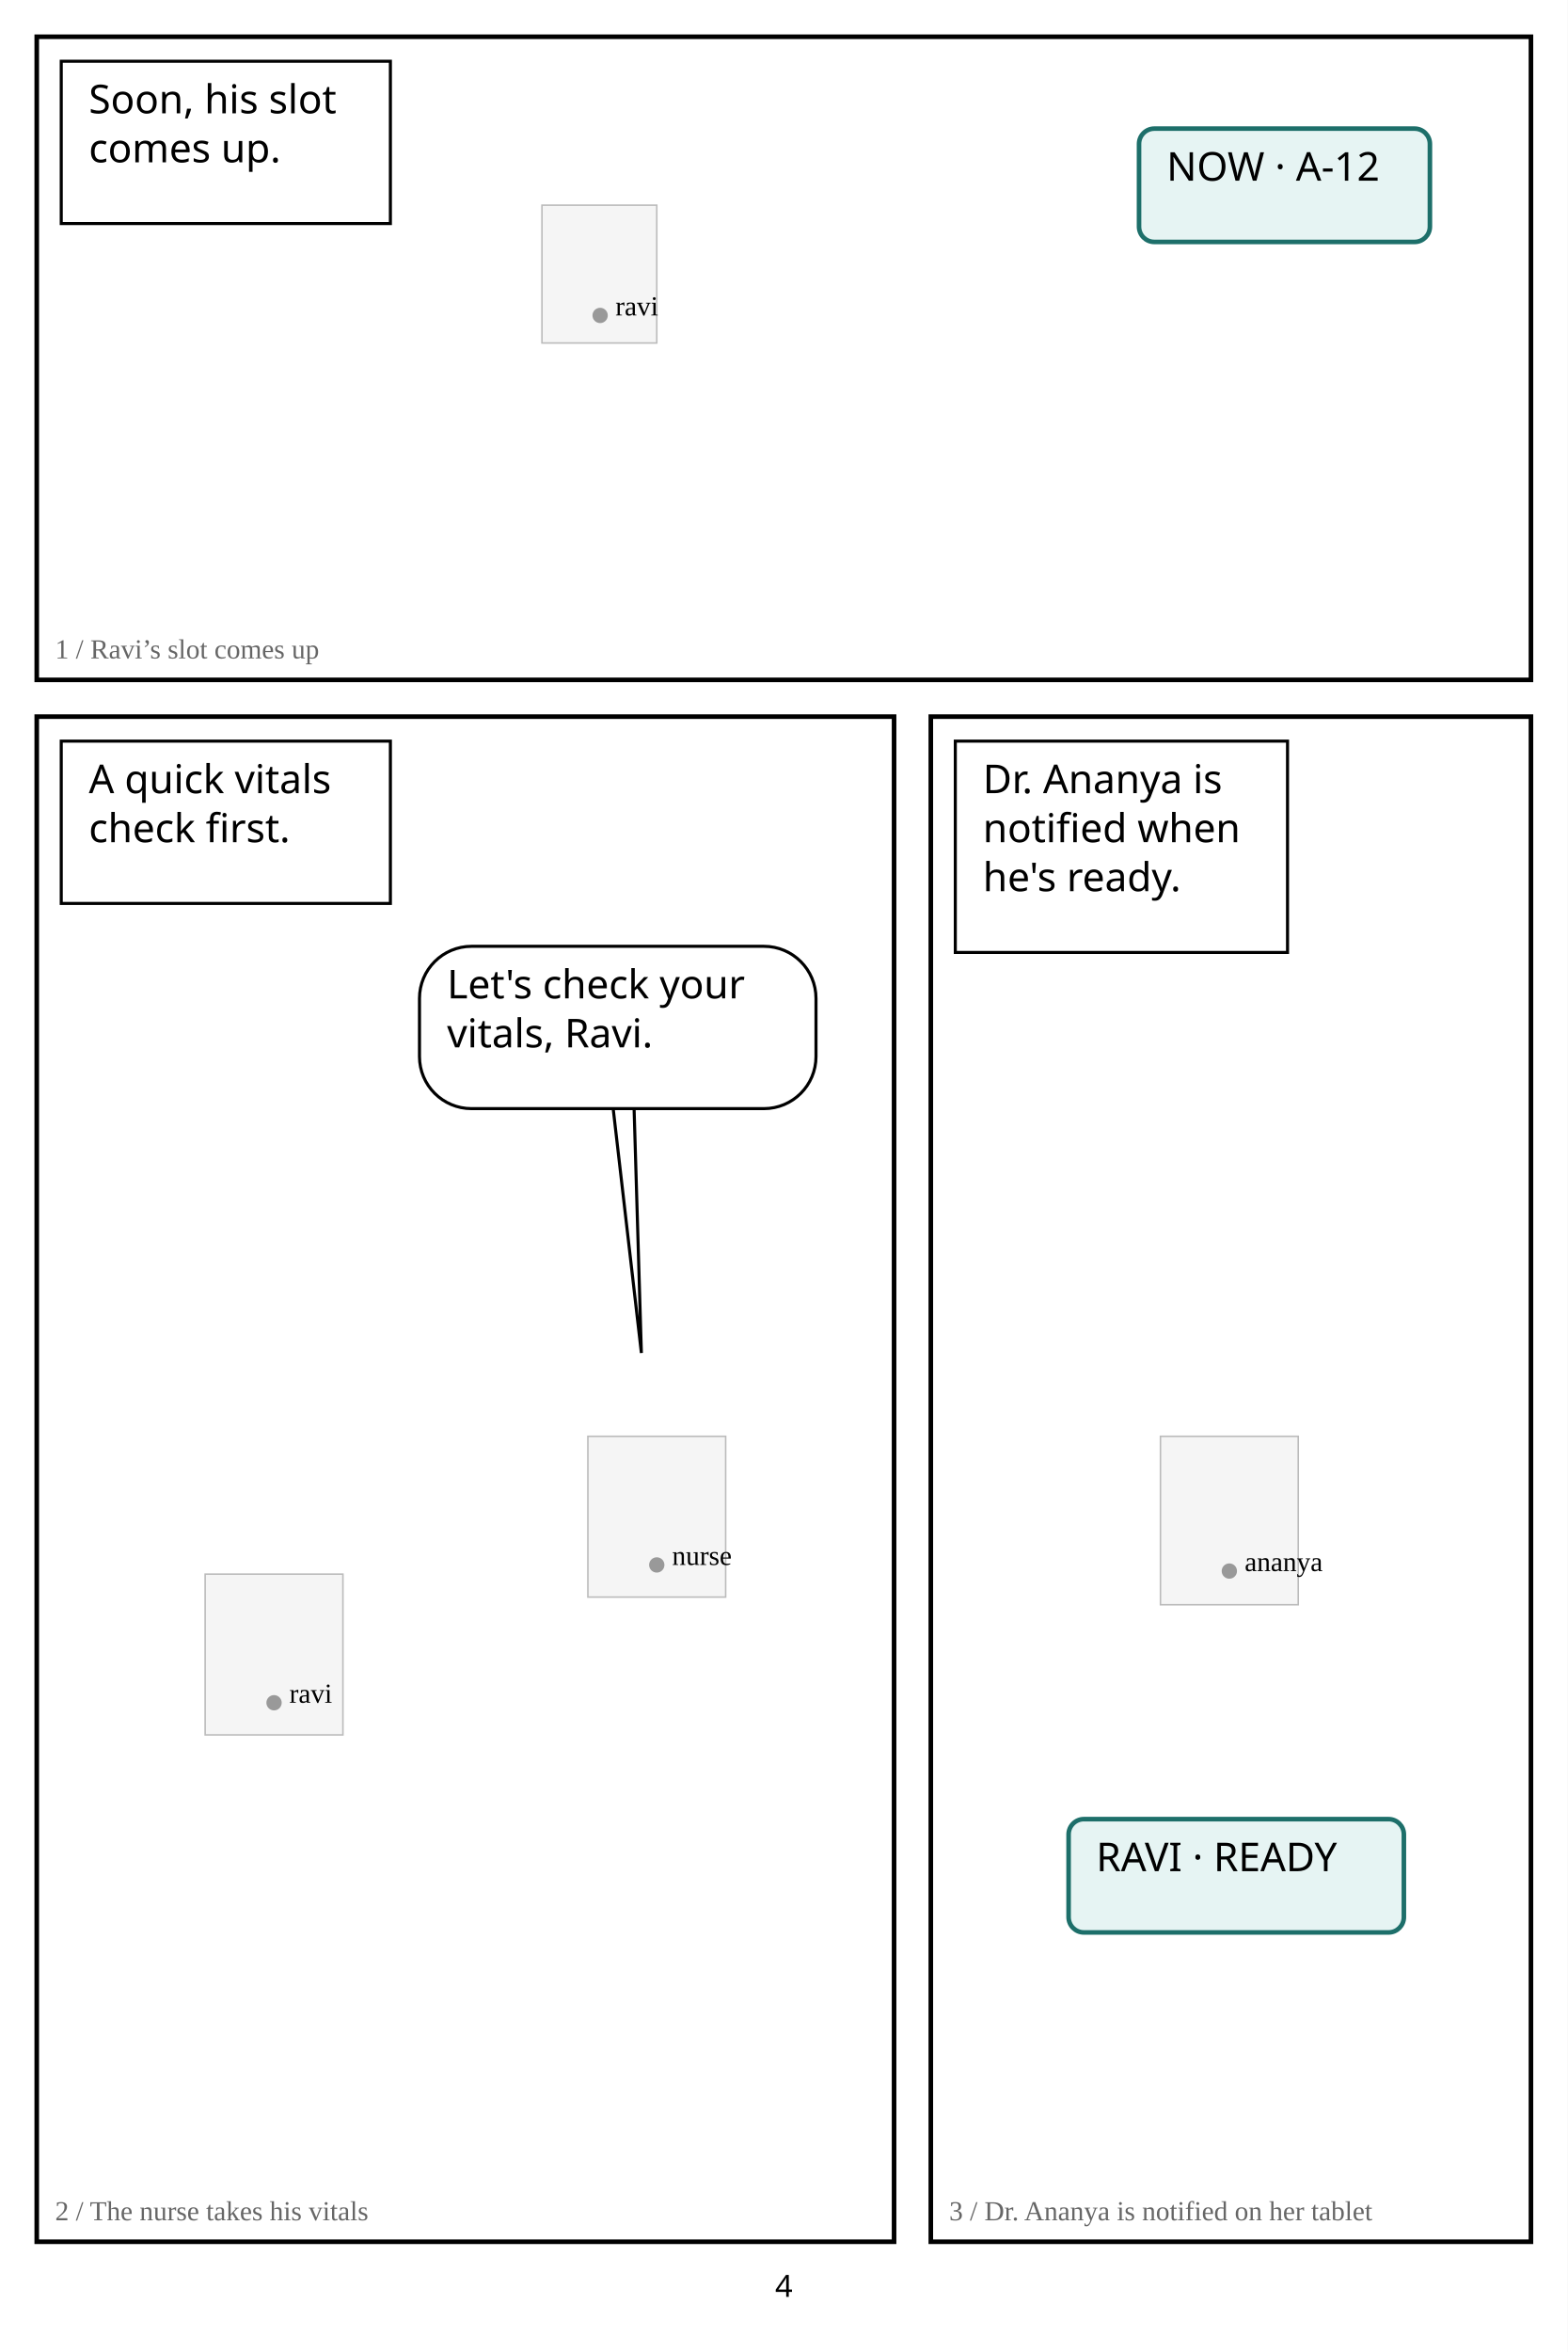
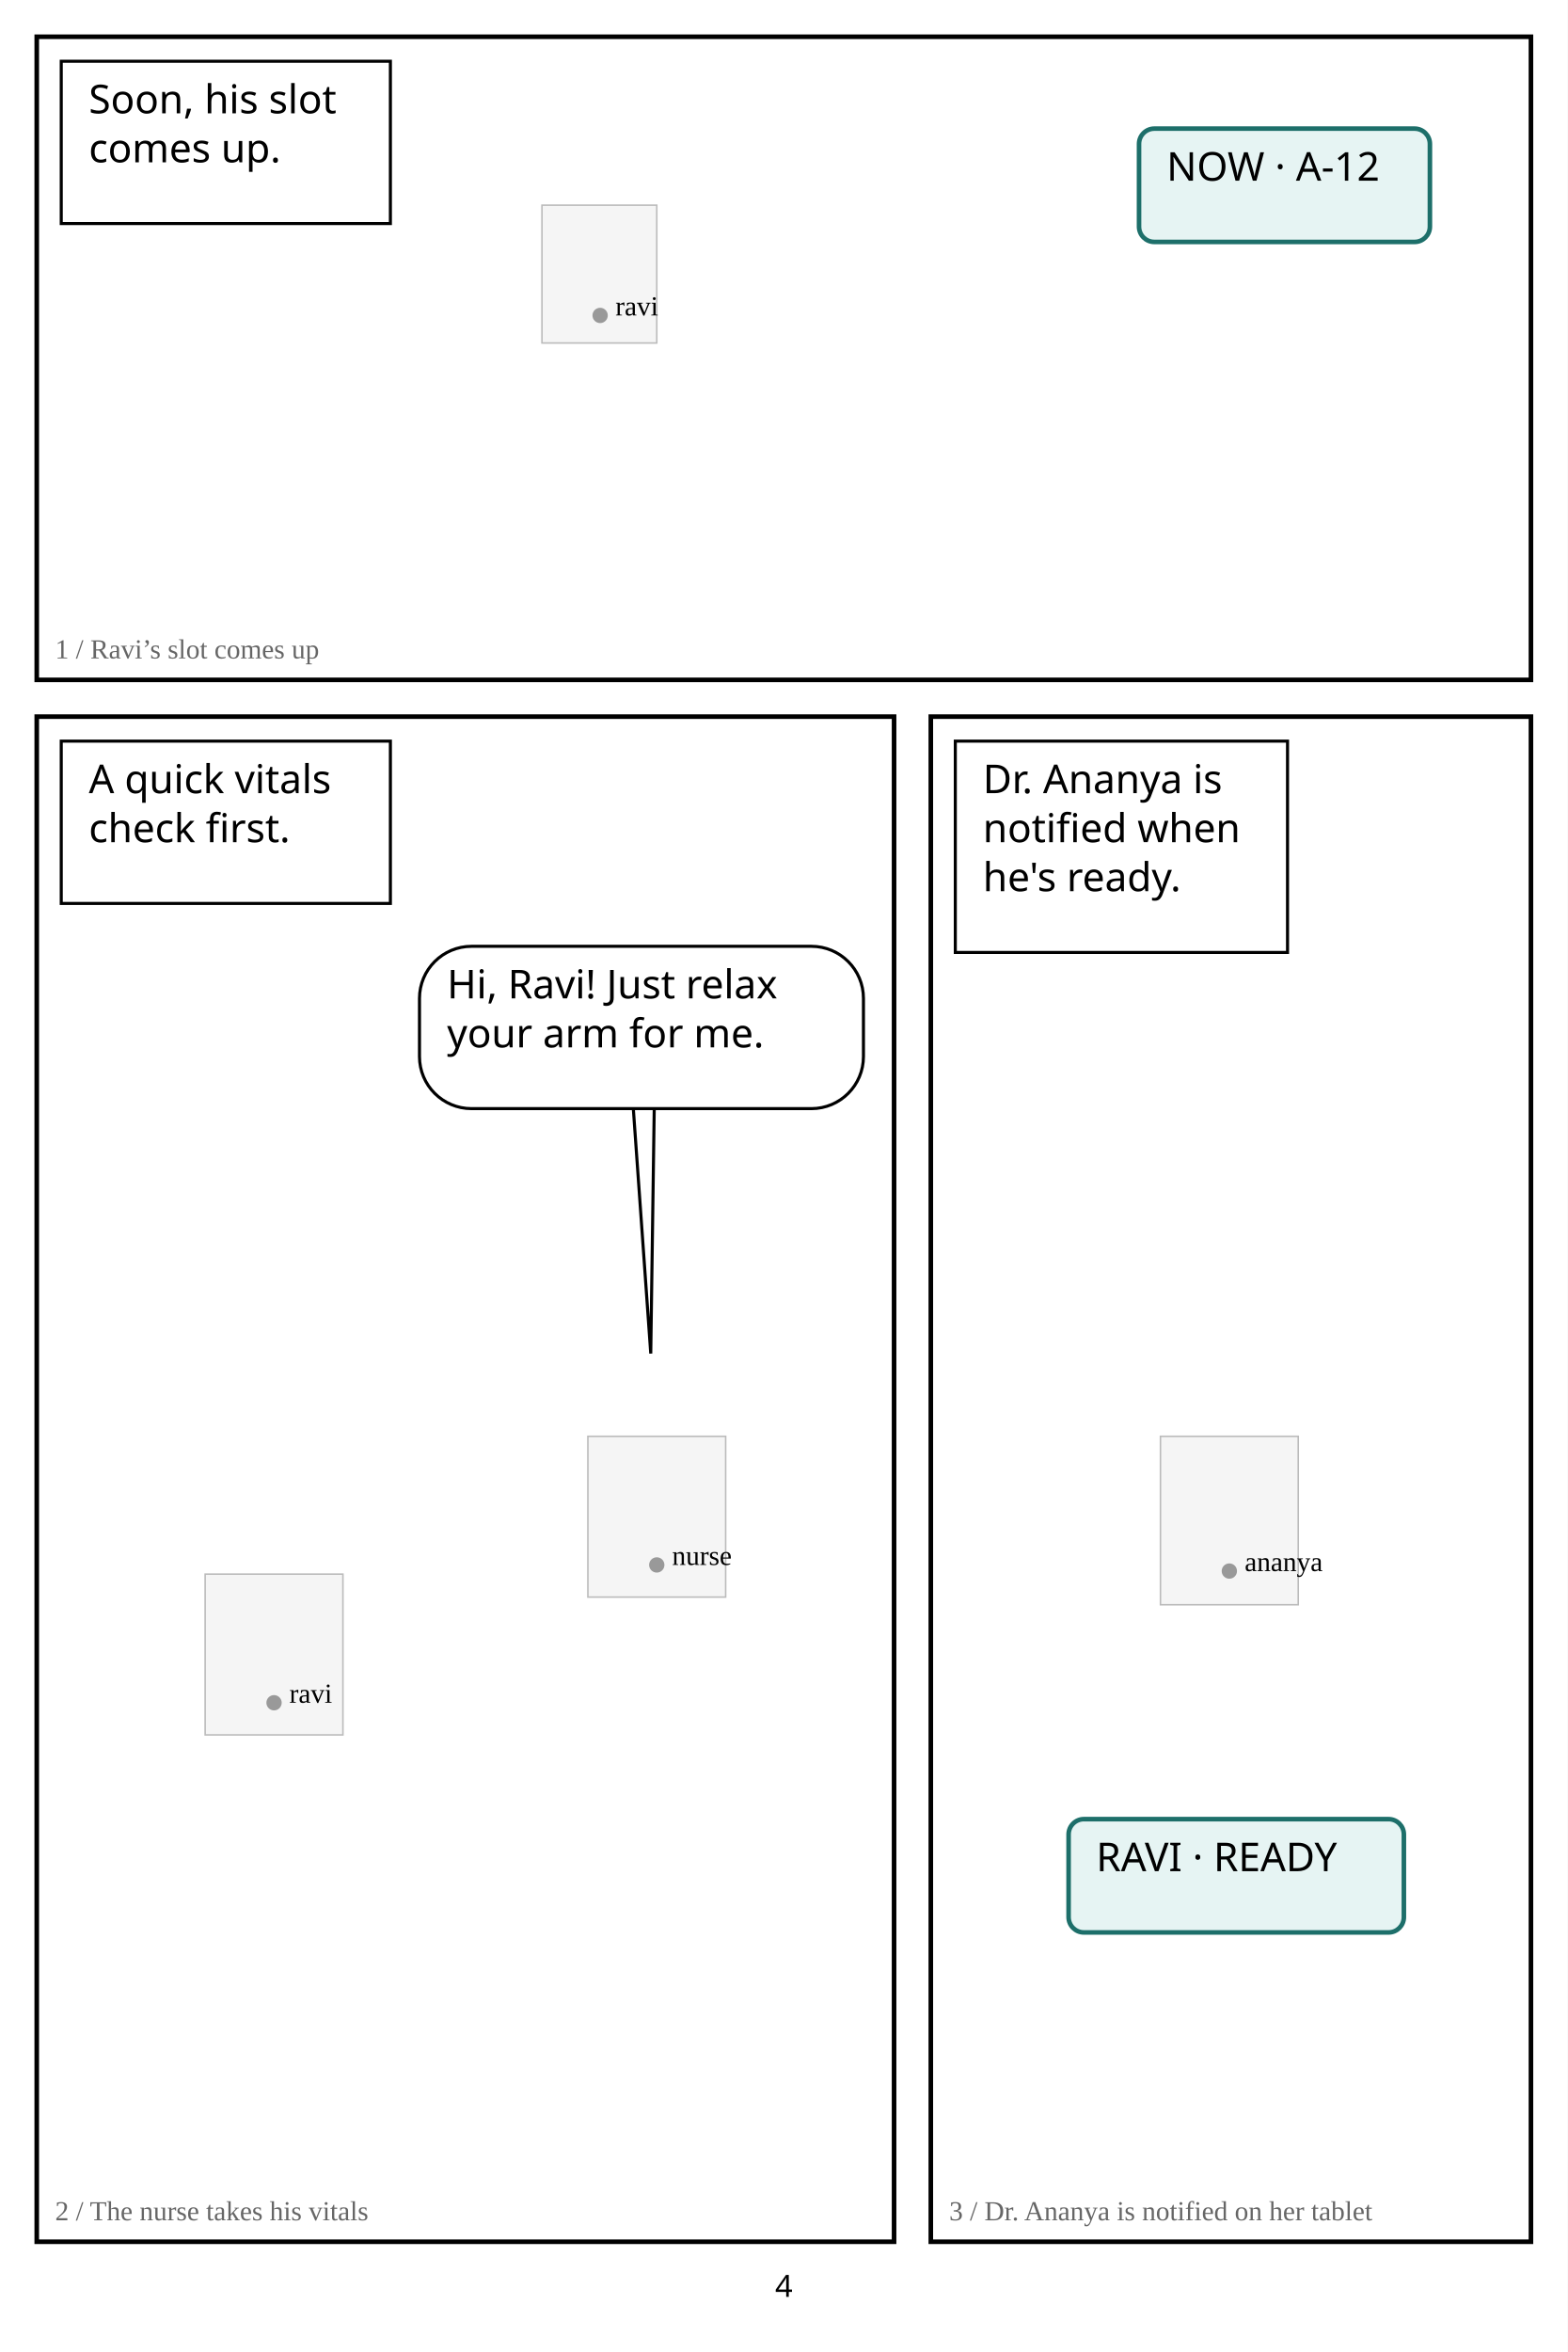
<svg xmlns="http://www.w3.org/2000/svg" width="1024" height="1536" viewBox="0 0 1024 1536">
  <rect width="1024" height="1536" fill="white" />
  <rect x="354" y="134" width="75" height="90" fill="#f5f5f5" stroke="#bbb" />
  <circle cx="392" cy="206" r="5" fill="#999" />
  <text x="402" y="206" font-size="18">ravi</text>
  <rect x="24" y="24" width="976" height="420" fill="none" stroke="black" stroke-width="3" />
  <rect x="40" y="40" width="215" height="106" rx="34" fill="white" stroke="white" stroke-width="6" />
  <rect x="744" y="84" width="190" height="74" rx="34" fill="white" stroke="white" stroke-width="6" />
  <rect x="40" y="40" width="215" height="106" fill="white" stroke="black" stroke-width="2" />
  <text x="58" y="74" font-family="Meiryo,MS Gothic,sans-serif" font-size="26" fill="black">Soon, his slot </text>
  <text x="58" y="106" font-family="Meiryo,MS Gothic,sans-serif" font-size="26" fill="black">comes up.</text>
  <rect x="744" y="84" width="190" height="74" rx="10" fill="#e6f4f3" stroke="#1d6f6a" stroke-width="3" />
  <text x="762" y="118" font-family="Meiryo,MS Gothic,sans-serif" font-size="26" fill="black">NOW · A-12</text>
  <text x="36" y="430" font-size="18" fill="#666">1 / Ravi’s slot comes up</text>
  <rect x="134" y="1028" width="90" height="105" fill="#f5f5f5" stroke="#bbb" />
  <circle cx="179" cy="1112" r="5" fill="#999" />
  <text x="189" y="1112" font-size="18">ravi</text>
  <rect x="384" y="938" width="90" height="105" fill="#f5f5f5" stroke="#bbb" />
  <circle cx="429" cy="1022" r="5" fill="#999" />
  <text x="439" y="1022" font-size="18">nurse</text>
  <rect x="24" y="468" width="560" height="996" fill="none" stroke="black" stroke-width="3" />
  <rect x="40" y="484" width="215" height="106" rx="34" fill="white" stroke="white" stroke-width="6" />
-   <rect x="274" y="618" width="259" height="106" rx="34" fill="white" stroke="white" stroke-width="6" />
-   <path d="M 400.061 720.011 L 418.944 883.579 L 414.061 720.011 Z" fill="white" stroke="white" stroke-width="6" stroke-linejoin="round" />
+   <rect x="274" y="618" width="290" height="106" rx="34" fill="white" stroke="white" stroke-width="6" />
+   <path d="M 413.396 720.002 L 425.067 883.935 L 427.396 720.002 Z" fill="white" stroke="white" stroke-width="6" stroke-linejoin="round" />
  <rect x="40" y="484" width="215" height="106" fill="white" stroke="black" stroke-width="2" />
  <text x="58" y="518" font-family="Meiryo,MS Gothic,sans-serif" font-size="26" fill="black">A quick vitals </text>
  <text x="58" y="550" font-family="Meiryo,MS Gothic,sans-serif" font-size="26" fill="black">check first.</text>
-   <path data-speaker="nurse" d="M 400.061 720.011 L 418.944 883.579 L 414.061 720.011" fill="white" stroke="black" stroke-width="2" />
-   <rect x="274" y="618" width="259" height="106" rx="34" fill="white" stroke="black" stroke-width="2" />
-   <text x="292" y="652" font-family="Meiryo,MS Gothic,sans-serif" font-size="26" fill="black">Let's check your </text>
-   <text x="292" y="684" font-family="Meiryo,MS Gothic,sans-serif" font-size="26" fill="black">vitals, Ravi.</text>
+   <path data-speaker="nurse" d="M 413.396 720.002 L 425.067 883.935 L 427.396 720.002" fill="white" stroke="black" stroke-width="2" />
+   <rect x="274" y="618" width="290" height="106" rx="34" fill="white" stroke="black" stroke-width="2" />
+   <text x="292" y="652" font-family="Meiryo,MS Gothic,sans-serif" font-size="26" fill="black">Hi, Ravi! Just relax </text>
+   <text x="292" y="684" font-family="Meiryo,MS Gothic,sans-serif" font-size="26" fill="black">your arm for me.</text>
  <text x="36" y="1450" font-size="18" fill="#666">2 / The nurse takes his vitals</text>
  <rect x="758" y="938" width="90" height="110" fill="#f5f5f5" stroke="#bbb" />
  <circle cx="803" cy="1026" r="5" fill="#999" />
  <text x="813" y="1026" font-size="18">ananya</text>
  <rect x="608" y="468" width="392" height="996" fill="none" stroke="black" stroke-width="3" />
  <rect x="624" y="484" width="217" height="138" rx="34" fill="white" stroke="white" stroke-width="6" />
  <rect x="698" y="1188" width="219" height="74" rx="34" fill="white" stroke="white" stroke-width="6" />
  <rect x="624" y="484" width="217" height="138" fill="white" stroke="black" stroke-width="2" />
  <text x="642" y="518" font-family="Meiryo,MS Gothic,sans-serif" font-size="26" fill="black">Dr. Ananya is </text>
  <text x="642" y="550" font-family="Meiryo,MS Gothic,sans-serif" font-size="26" fill="black">notified when </text>
  <text x="642" y="582" font-family="Meiryo,MS Gothic,sans-serif" font-size="26" fill="black">he's ready.</text>
  <rect x="698" y="1188" width="219" height="74" rx="10" fill="#e6f4f3" stroke="#1d6f6a" stroke-width="3" />
  <text x="716" y="1222" font-family="Meiryo,MS Gothic,sans-serif" font-size="26" fill="black">RAVI · READY</text>
  <text x="620" y="1450" font-size="18" fill="#666">3 / Dr. Ananya is notified on her tablet</text>
  <text x="512" y="1500" text-anchor="middle" font-family="sans-serif" font-size="20">4</text>
</svg>
